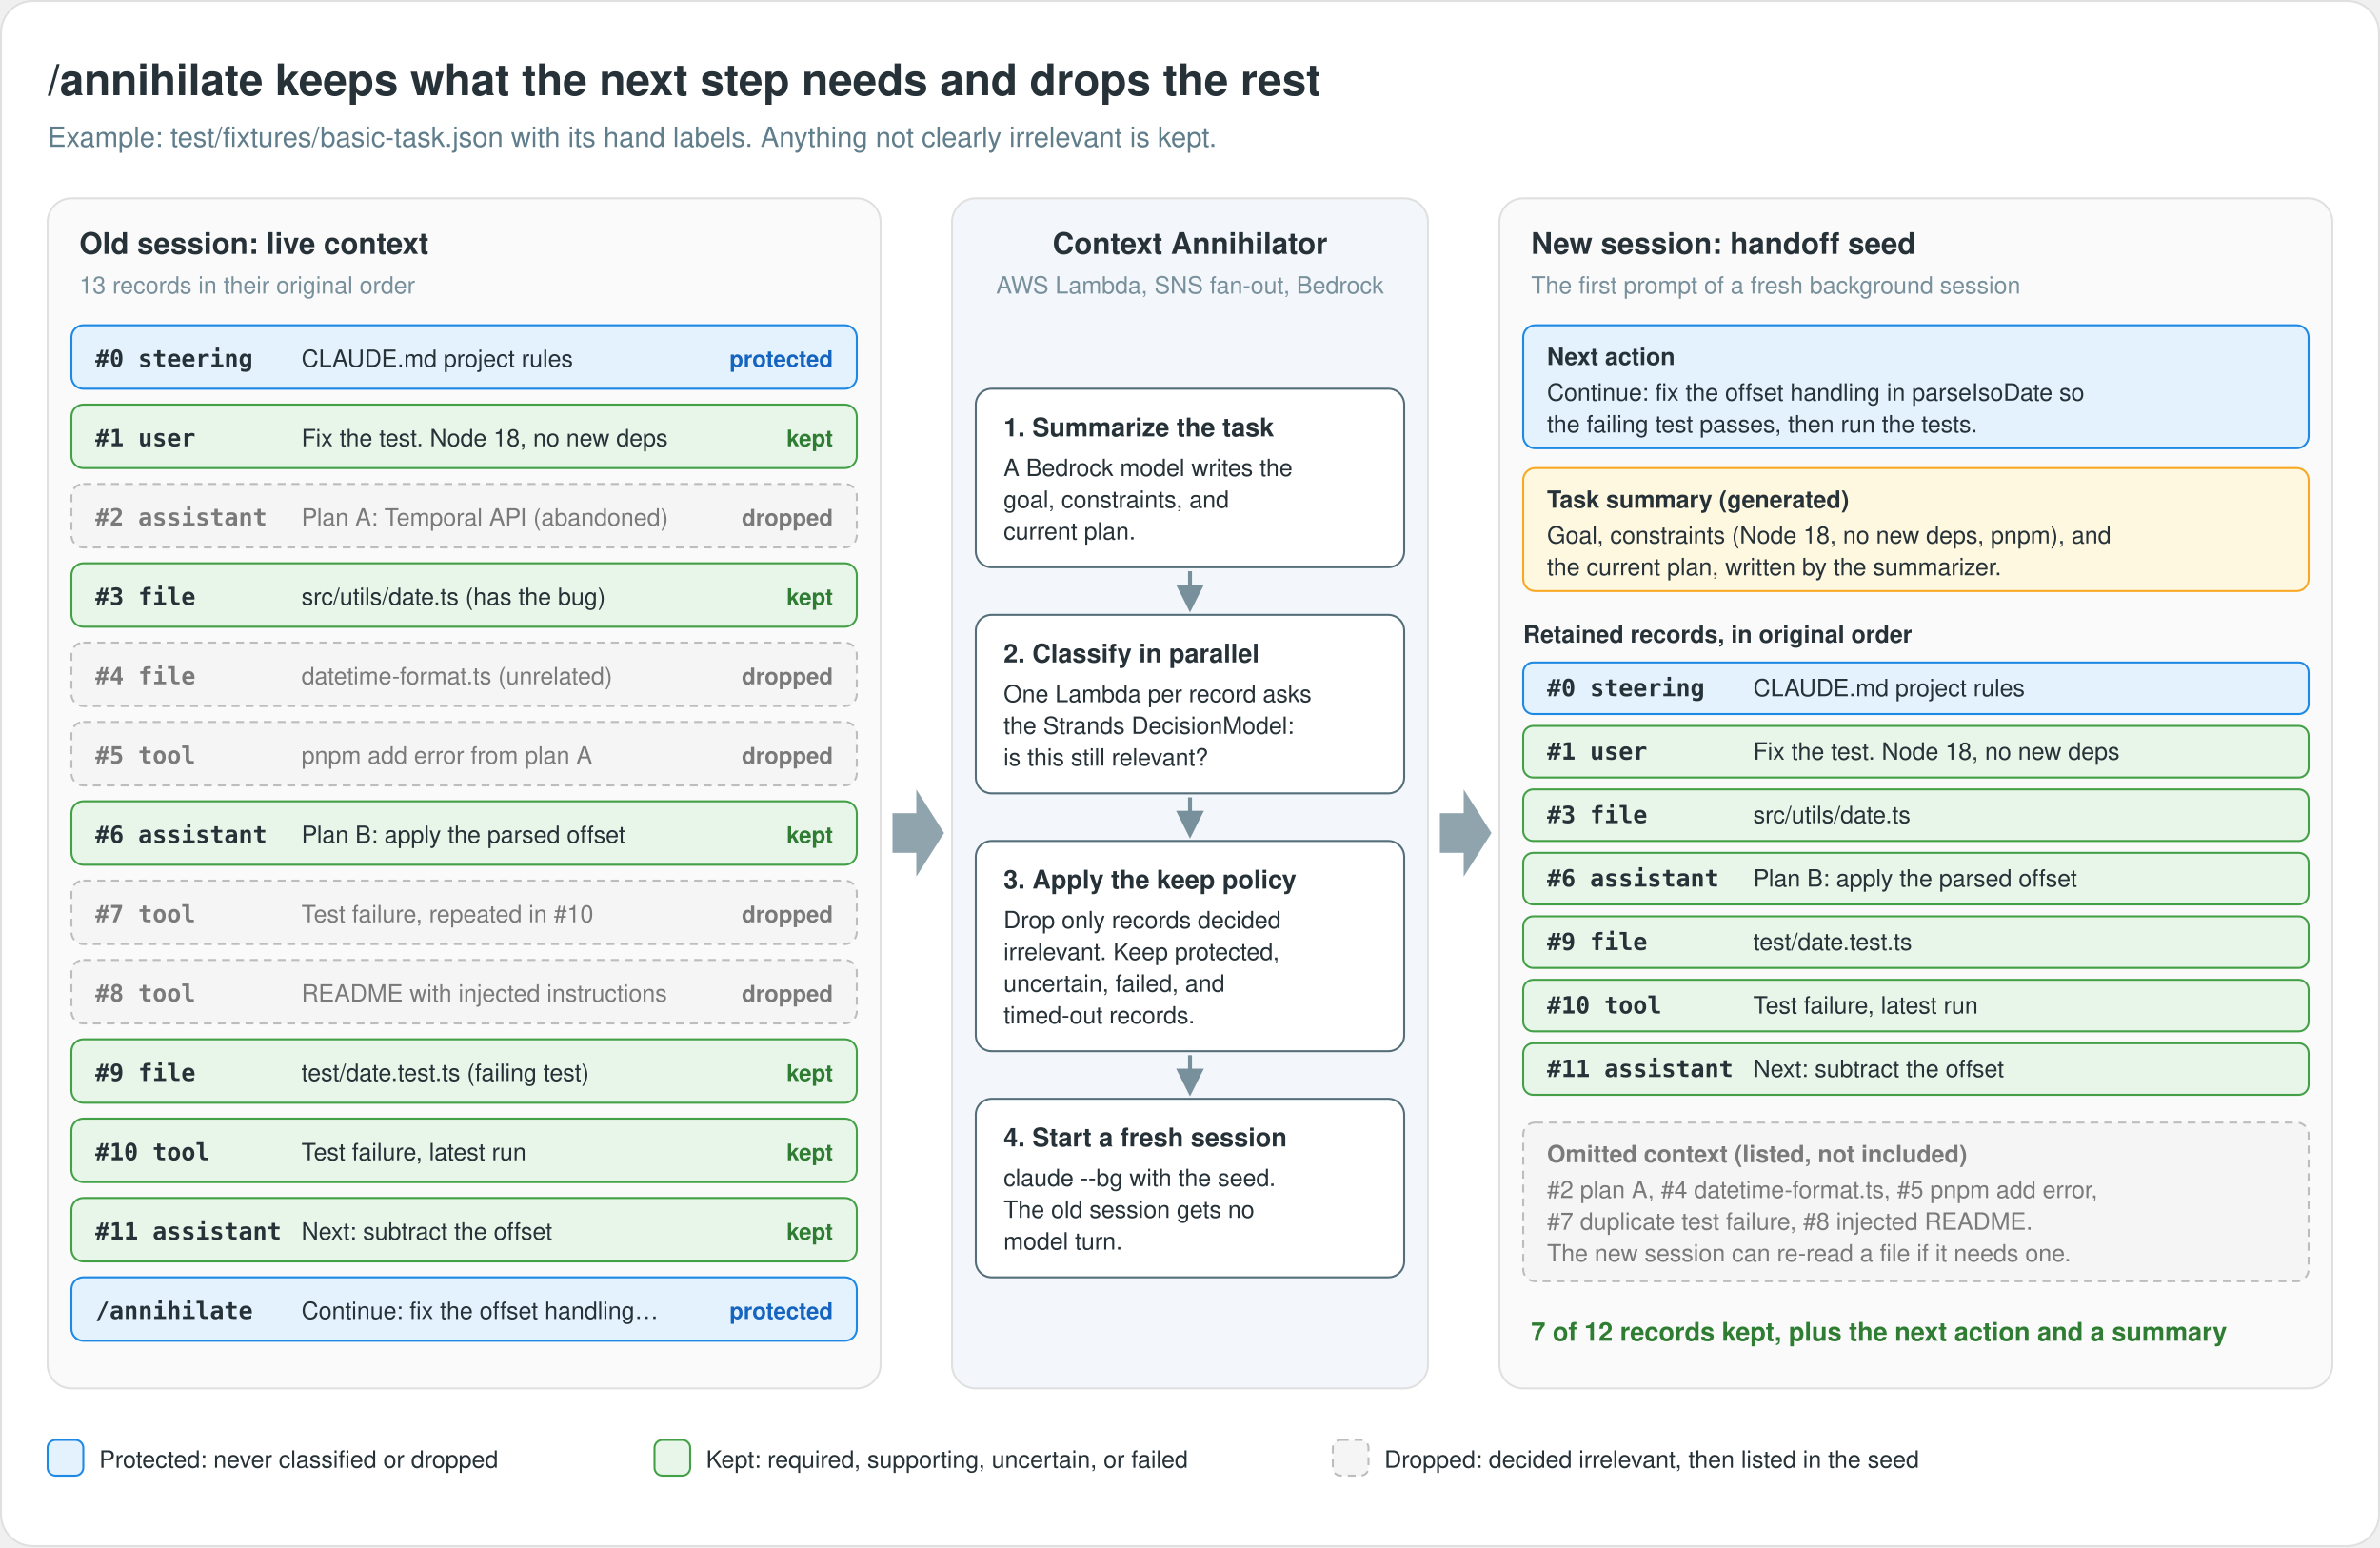
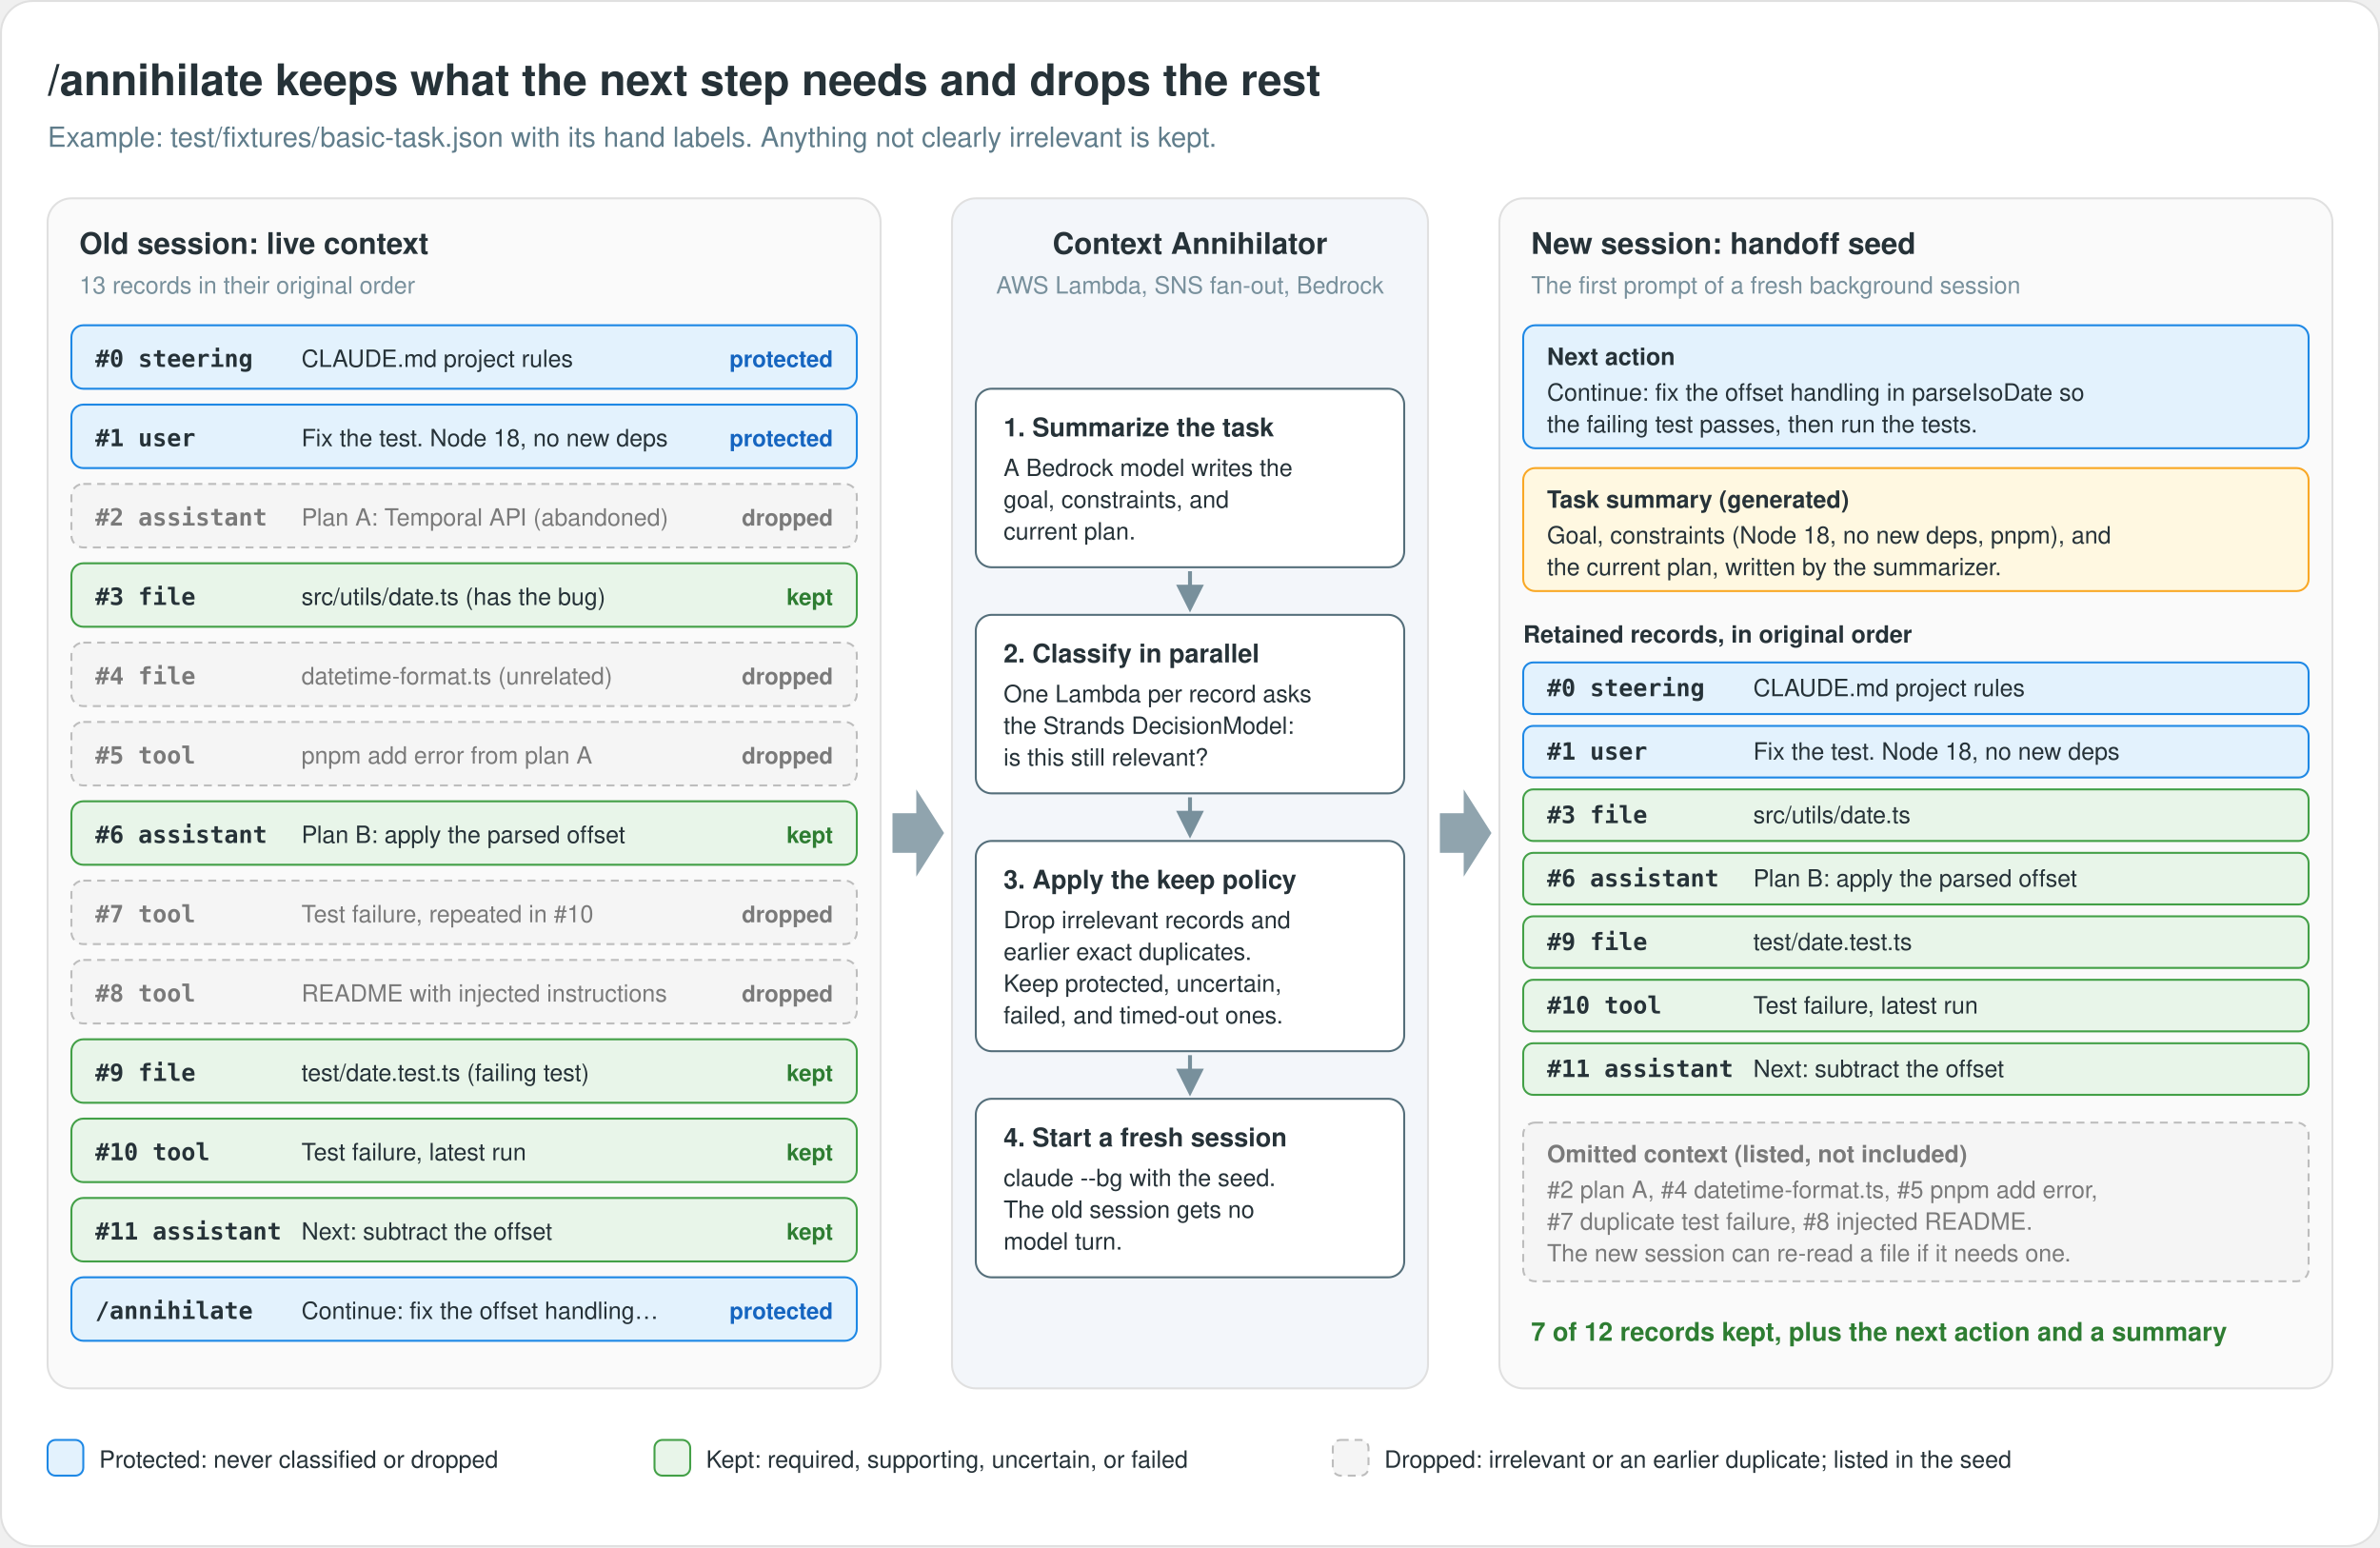
<svg xmlns="http://www.w3.org/2000/svg" width="1200" height="780" viewBox="0 0 1200 780" role="img" aria-labelledby="title desc">
  <defs>
    <marker id="arrowhead" viewBox="0 0 10 10" refX="8" refY="5" markerWidth="7" markerHeight="7" orient="auto">
      <path d="M0,0 L10,5 L0,10 z" fill="#78909C" />
    </marker>
    <style>
      text { font-family: "Segoe UI", -apple-system, BlinkMacSystemFont, Helvetica, Arial, sans-serif; fill: #263238; }
      .title { font-size: 22px; font-weight: 700; }
      .subtitle { font-size: 14px; fill: #607D8B; }
      .head { font-size: 15px; font-weight: 700; }
      .sub { font-size: 12px; fill: #78909C; }
      .label { font-family: ui-monospace, SFMono-Regular, Consolas, Menlo, monospace; font-size: 12px; font-weight: 600; }
      .text { font-size: 12px; }
      .tag { font-size: 11.5px; font-weight: 700; text-anchor: end; }
      .box-title { font-size: 13px; font-weight: 700; }
      .section { font-size: 12px; font-weight: 700; }
      .protected rect { fill: #E3F2FD; stroke: #1E88E5; }
      .protected .tag { fill: #1565C0; }
      .kept rect { fill: #E8F5E9; stroke: #43A047; }
      .kept .tag { fill: #2E7D32; }
      .dropped rect { fill: #F5F5F5; stroke: #BDBDBD; stroke-dasharray: 4 3; }
      .dropped text { fill: #7A7A7A; }
      .dropped .tag { fill: #7A7A7A; }
      .step rect { fill: #FFFFFF; stroke: #546E7A; }
    </style>
  </defs>
  <rect x="0.5" y="0.5" width="1199" height="779" rx="16" fill="#FFFFFF" stroke="#E0E0E0" />
  <text class="title" x="24" y="48">/annihilate keeps what the next step needs and drops the rest</text>
  <text class="subtitle" x="24" y="74">Example: test/fixtures/basic-task.json with its hand labels. Anything not clearly irrelevant is kept.</text>
  <rect x="24" y="100" width="420" height="600" rx="12" fill="#FAFAFA" stroke="#E0E0E0" />
  <text class="head" x="40" y="128">Old session: live context</text>
  <text class="sub" x="40" y="148">13 records in their original order</text>
  <g class="protected">
    <rect x="36" y="164" width="396" height="32" rx="6" />
    <text class="label" x="48" y="185">#0 steering</text>
    <text class="text" x="152" y="185">CLAUDE.md project rules</text>
    <text class="tag" x="420" y="185">protected</text>
  </g>
-   <g class="kept">
+   <g class="protected">
    <rect x="36" y="204" width="396" height="32" rx="6" />
    <text class="label" x="48" y="225">#1 user</text>
    <text class="text" x="152" y="225">Fix the test. Node 18, no new deps</text>
-     <text class="tag" x="420" y="225">kept</text>
+     <text class="tag" x="420" y="225">protected</text>
  </g>
  <g class="dropped">
    <rect x="36" y="244" width="396" height="32" rx="6" />
    <text class="label" x="48" y="265">#2 assistant</text>
    <text class="text" x="152" y="265">Plan A: Temporal API (abandoned)</text>
    <text class="tag" x="420" y="265">dropped</text>
  </g>
  <g class="kept">
    <rect x="36" y="284" width="396" height="32" rx="6" />
    <text class="label" x="48" y="305">#3 file</text>
    <text class="text" x="152" y="305">src/utils/date.ts (has the bug)</text>
    <text class="tag" x="420" y="305">kept</text>
  </g>
  <g class="dropped">
    <rect x="36" y="324" width="396" height="32" rx="6" />
    <text class="label" x="48" y="345">#4 file</text>
    <text class="text" x="152" y="345">datetime-format.ts (unrelated)</text>
    <text class="tag" x="420" y="345">dropped</text>
  </g>
  <g class="dropped">
    <rect x="36" y="364" width="396" height="32" rx="6" />
    <text class="label" x="48" y="385">#5 tool</text>
    <text class="text" x="152" y="385">pnpm add error from plan A</text>
    <text class="tag" x="420" y="385">dropped</text>
  </g>
  <g class="kept">
    <rect x="36" y="404" width="396" height="32" rx="6" />
    <text class="label" x="48" y="425">#6 assistant</text>
    <text class="text" x="152" y="425">Plan B: apply the parsed offset</text>
    <text class="tag" x="420" y="425">kept</text>
  </g>
  <g class="dropped">
    <rect x="36" y="444" width="396" height="32" rx="6" />
    <text class="label" x="48" y="465">#7 tool</text>
    <text class="text" x="152" y="465">Test failure, repeated in #10</text>
    <text class="tag" x="420" y="465">dropped</text>
  </g>
  <g class="dropped">
    <rect x="36" y="484" width="396" height="32" rx="6" />
    <text class="label" x="48" y="505">#8 tool</text>
    <text class="text" x="152" y="505">README with injected instructions</text>
    <text class="tag" x="420" y="505">dropped</text>
  </g>
  <g class="kept">
    <rect x="36" y="524" width="396" height="32" rx="6" />
    <text class="label" x="48" y="545">#9 file</text>
    <text class="text" x="152" y="545">test/date.test.ts (failing test)</text>
    <text class="tag" x="420" y="545">kept</text>
  </g>
  <g class="kept">
    <rect x="36" y="564" width="396" height="32" rx="6" />
    <text class="label" x="48" y="585">#10 tool</text>
    <text class="text" x="152" y="585">Test failure, latest run</text>
    <text class="tag" x="420" y="585">kept</text>
  </g>
  <g class="kept">
    <rect x="36" y="604" width="396" height="32" rx="6" />
    <text class="label" x="48" y="625">#11 assistant</text>
    <text class="text" x="152" y="625">Next: subtract the offset</text>
    <text class="tag" x="420" y="625">kept</text>
  </g>
  <g class="protected">
    <rect x="36" y="644" width="396" height="32" rx="6" />
    <text class="label" x="48" y="665">/annihilate</text>
    <text class="text" x="152" y="665">Continue: fix the offset handling…</text>
    <text class="tag" x="420" y="665">protected</text>
  </g>
  <polygon points="450,410 462,410 462,398 476,420 462,442 462,430 450,430" fill="#90A4AE" />
  <rect x="480" y="100" width="240" height="600" rx="12" fill="#F3F6FA" stroke="#E0E0E0" />
  <text class="head" x="600" y="128" text-anchor="middle">Context Annihilator</text>
  <text class="sub" x="600" y="148" text-anchor="middle">AWS Lambda, SNS fan-out, Bedrock</text>
  <g class="step">
    <rect x="492" y="196" width="216" height="90" rx="8" />
    <text class="box-title" x="506" y="220">1. Summarize the task</text>
    <text class="text" x="506" y="240">A Bedrock model writes the</text>
    <text class="text" x="506" y="256">goal, constraints, and</text>
    <text class="text" x="506" y="272">current plan.</text>
  </g>
  <line x1="600" y1="288" x2="600" y2="306" stroke="#78909C" stroke-width="2" marker-end="url(#arrowhead)" />
  <g class="step">
    <rect x="492" y="310" width="216" height="90" rx="8" />
    <text class="box-title" x="506" y="334">2. Classify in parallel</text>
    <text class="text" x="506" y="354">One Lambda per record asks</text>
    <text class="text" x="506" y="370">the Strands DecisionModel:</text>
    <text class="text" x="506" y="386">is this still relevant?</text>
  </g>
  <line x1="600" y1="402" x2="600" y2="420" stroke="#78909C" stroke-width="2" marker-end="url(#arrowhead)" />
  <g class="step">
    <rect x="492" y="424" width="216" height="106" rx="8" />
    <text class="box-title" x="506" y="448">3. Apply the keep policy</text>
-     <text class="text" x="506" y="468">Drop only records decided</text>
-     <text class="text" x="506" y="484">irrelevant. Keep protected,</text>
-     <text class="text" x="506" y="500">uncertain, failed, and</text>
-     <text class="text" x="506" y="516">timed-out records.</text>
+     <text class="text" x="506" y="468">Drop irrelevant records and</text>
+     <text class="text" x="506" y="484">earlier exact duplicates.</text>
+     <text class="text" x="506" y="500">Keep protected, uncertain,</text>
+     <text class="text" x="506" y="516">failed, and timed-out ones.</text>
  </g>
  <line x1="600" y1="532" x2="600" y2="550" stroke="#78909C" stroke-width="2" marker-end="url(#arrowhead)" />
  <g class="step">
    <rect x="492" y="554" width="216" height="90" rx="8" />
    <text class="box-title" x="506" y="578">4. Start a fresh session</text>
    <text class="text" x="506" y="598">claude --bg with the seed.</text>
    <text class="text" x="506" y="614">The old session gets no</text>
    <text class="text" x="506" y="630">model turn.</text>
  </g>
  <polygon points="726,410 738,410 738,398 752,420 738,442 738,430 726,430" fill="#90A4AE" />
  <rect x="756" y="100" width="420" height="600" rx="12" fill="#FAFAFA" stroke="#E0E0E0" />
  <text class="head" x="772" y="128">New session: handoff seed</text>
  <text class="sub" x="772" y="148">The first prompt of a fresh background session</text>
  <g class="protected">
    <rect x="768" y="164" width="396" height="62" rx="6" />
    <text class="section" x="780" y="184">Next action</text>
    <text class="text" x="780" y="202">Continue: fix the offset handling in parseIsoDate so</text>
    <text class="text" x="780" y="218">the failing test passes, then run the tests.</text>
  </g>
  <rect x="768" y="236" width="396" height="62" rx="6" fill="#FFF8E1" stroke="#F9A825" />
  <text class="section" x="780" y="256">Task summary (generated)</text>
  <text class="text" x="780" y="274">Goal, constraints (Node 18, no new deps, pnpm), and</text>
  <text class="text" x="780" y="290">the current plan, written by the summarizer.</text>
  <text class="section" x="768" y="324">Retained records, in original order</text>
  <g class="protected">
    <rect x="768" y="334" width="396" height="26" rx="5" />
    <text class="label" x="780" y="351">#0 steering</text>
    <text class="text" x="884" y="351">CLAUDE.md project rules</text>
  </g>
-   <g class="kept">
+   <g class="protected">
    <rect x="768" y="366" width="396" height="26" rx="5" />
    <text class="label" x="780" y="383">#1 user</text>
    <text class="text" x="884" y="383">Fix the test. Node 18, no new deps</text>
  </g>
  <g class="kept">
    <rect x="768" y="398" width="396" height="26" rx="5" />
    <text class="label" x="780" y="415">#3 file</text>
    <text class="text" x="884" y="415">src/utils/date.ts</text>
  </g>
  <g class="kept">
    <rect x="768" y="430" width="396" height="26" rx="5" />
    <text class="label" x="780" y="447">#6 assistant</text>
    <text class="text" x="884" y="447">Plan B: apply the parsed offset</text>
  </g>
  <g class="kept">
    <rect x="768" y="462" width="396" height="26" rx="5" />
    <text class="label" x="780" y="479">#9 file</text>
    <text class="text" x="884" y="479">test/date.test.ts</text>
  </g>
  <g class="kept">
    <rect x="768" y="494" width="396" height="26" rx="5" />
    <text class="label" x="780" y="511">#10 tool</text>
    <text class="text" x="884" y="511">Test failure, latest run</text>
  </g>
  <g class="kept">
    <rect x="768" y="526" width="396" height="26" rx="5" />
    <text class="label" x="780" y="543">#11 assistant</text>
    <text class="text" x="884" y="543">Next: subtract the offset</text>
  </g>
  <g class="dropped">
    <rect x="768" y="566" width="396" height="80" rx="6" />
    <text class="section" x="780" y="586">Omitted context (listed, not included)</text>
    <text class="text" x="780" y="604">#2 plan A, #4 datetime-format.ts, #5 pnpm add error,</text>
    <text class="text" x="780" y="620">#7 duplicate test failure, #8 injected README.</text>
    <text class="text" x="780" y="636">The new session can re-read a file if it needs one.</text>
  </g>
  <text class="section" x="772" y="676" style="fill:#2E7D32; font-size:13px">7 of 12 records kept, plus the next action and a summary</text>
  <g class="protected">
    <rect x="24" y="726" width="18" height="18" rx="4" />
  </g>
  <text class="text" x="50" y="740">Protected: never classified or dropped</text>
  <g class="kept">
    <rect x="330" y="726" width="18" height="18" rx="4" />
  </g>
  <text class="text" x="356" y="740">Kept: required, supporting, uncertain, or failed</text>
  <g class="dropped">
    <rect x="672" y="726" width="18" height="18" rx="4" />
  </g>
-   <text class="text" x="698" y="740">Dropped: decided irrelevant, then listed in the seed</text>
+   <text class="text" x="698" y="740">Dropped: irrelevant or an earlier duplicate; listed in the seed</text>
</svg>
